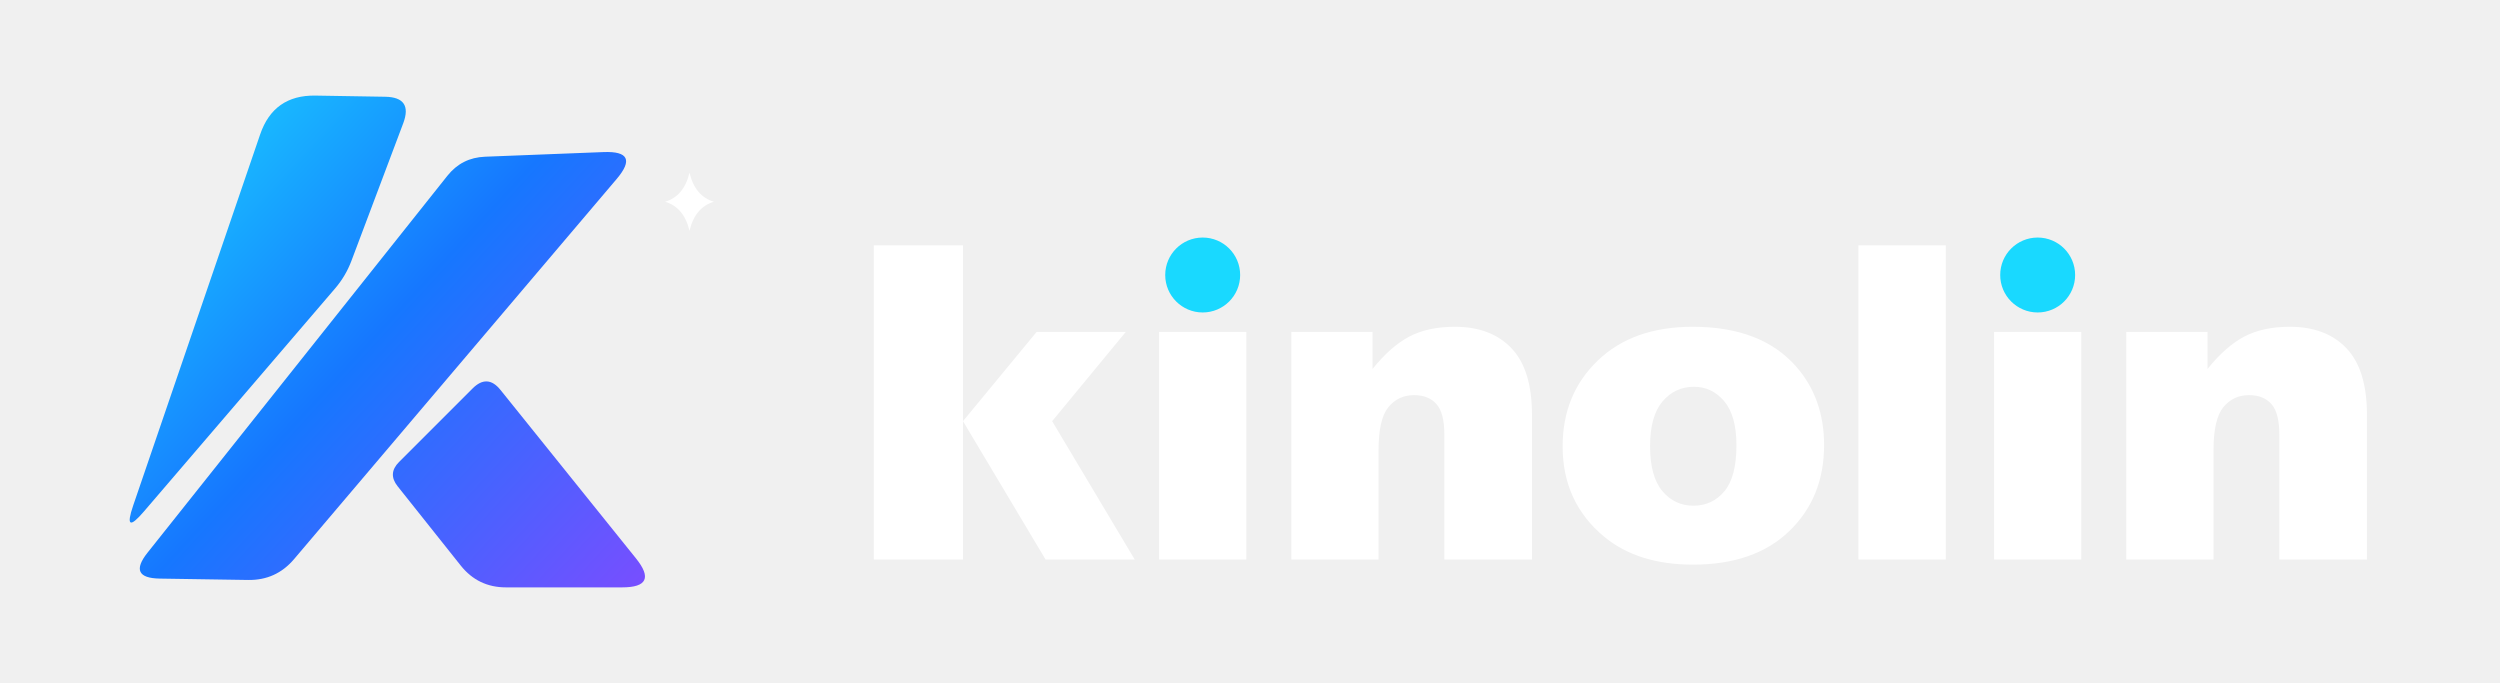
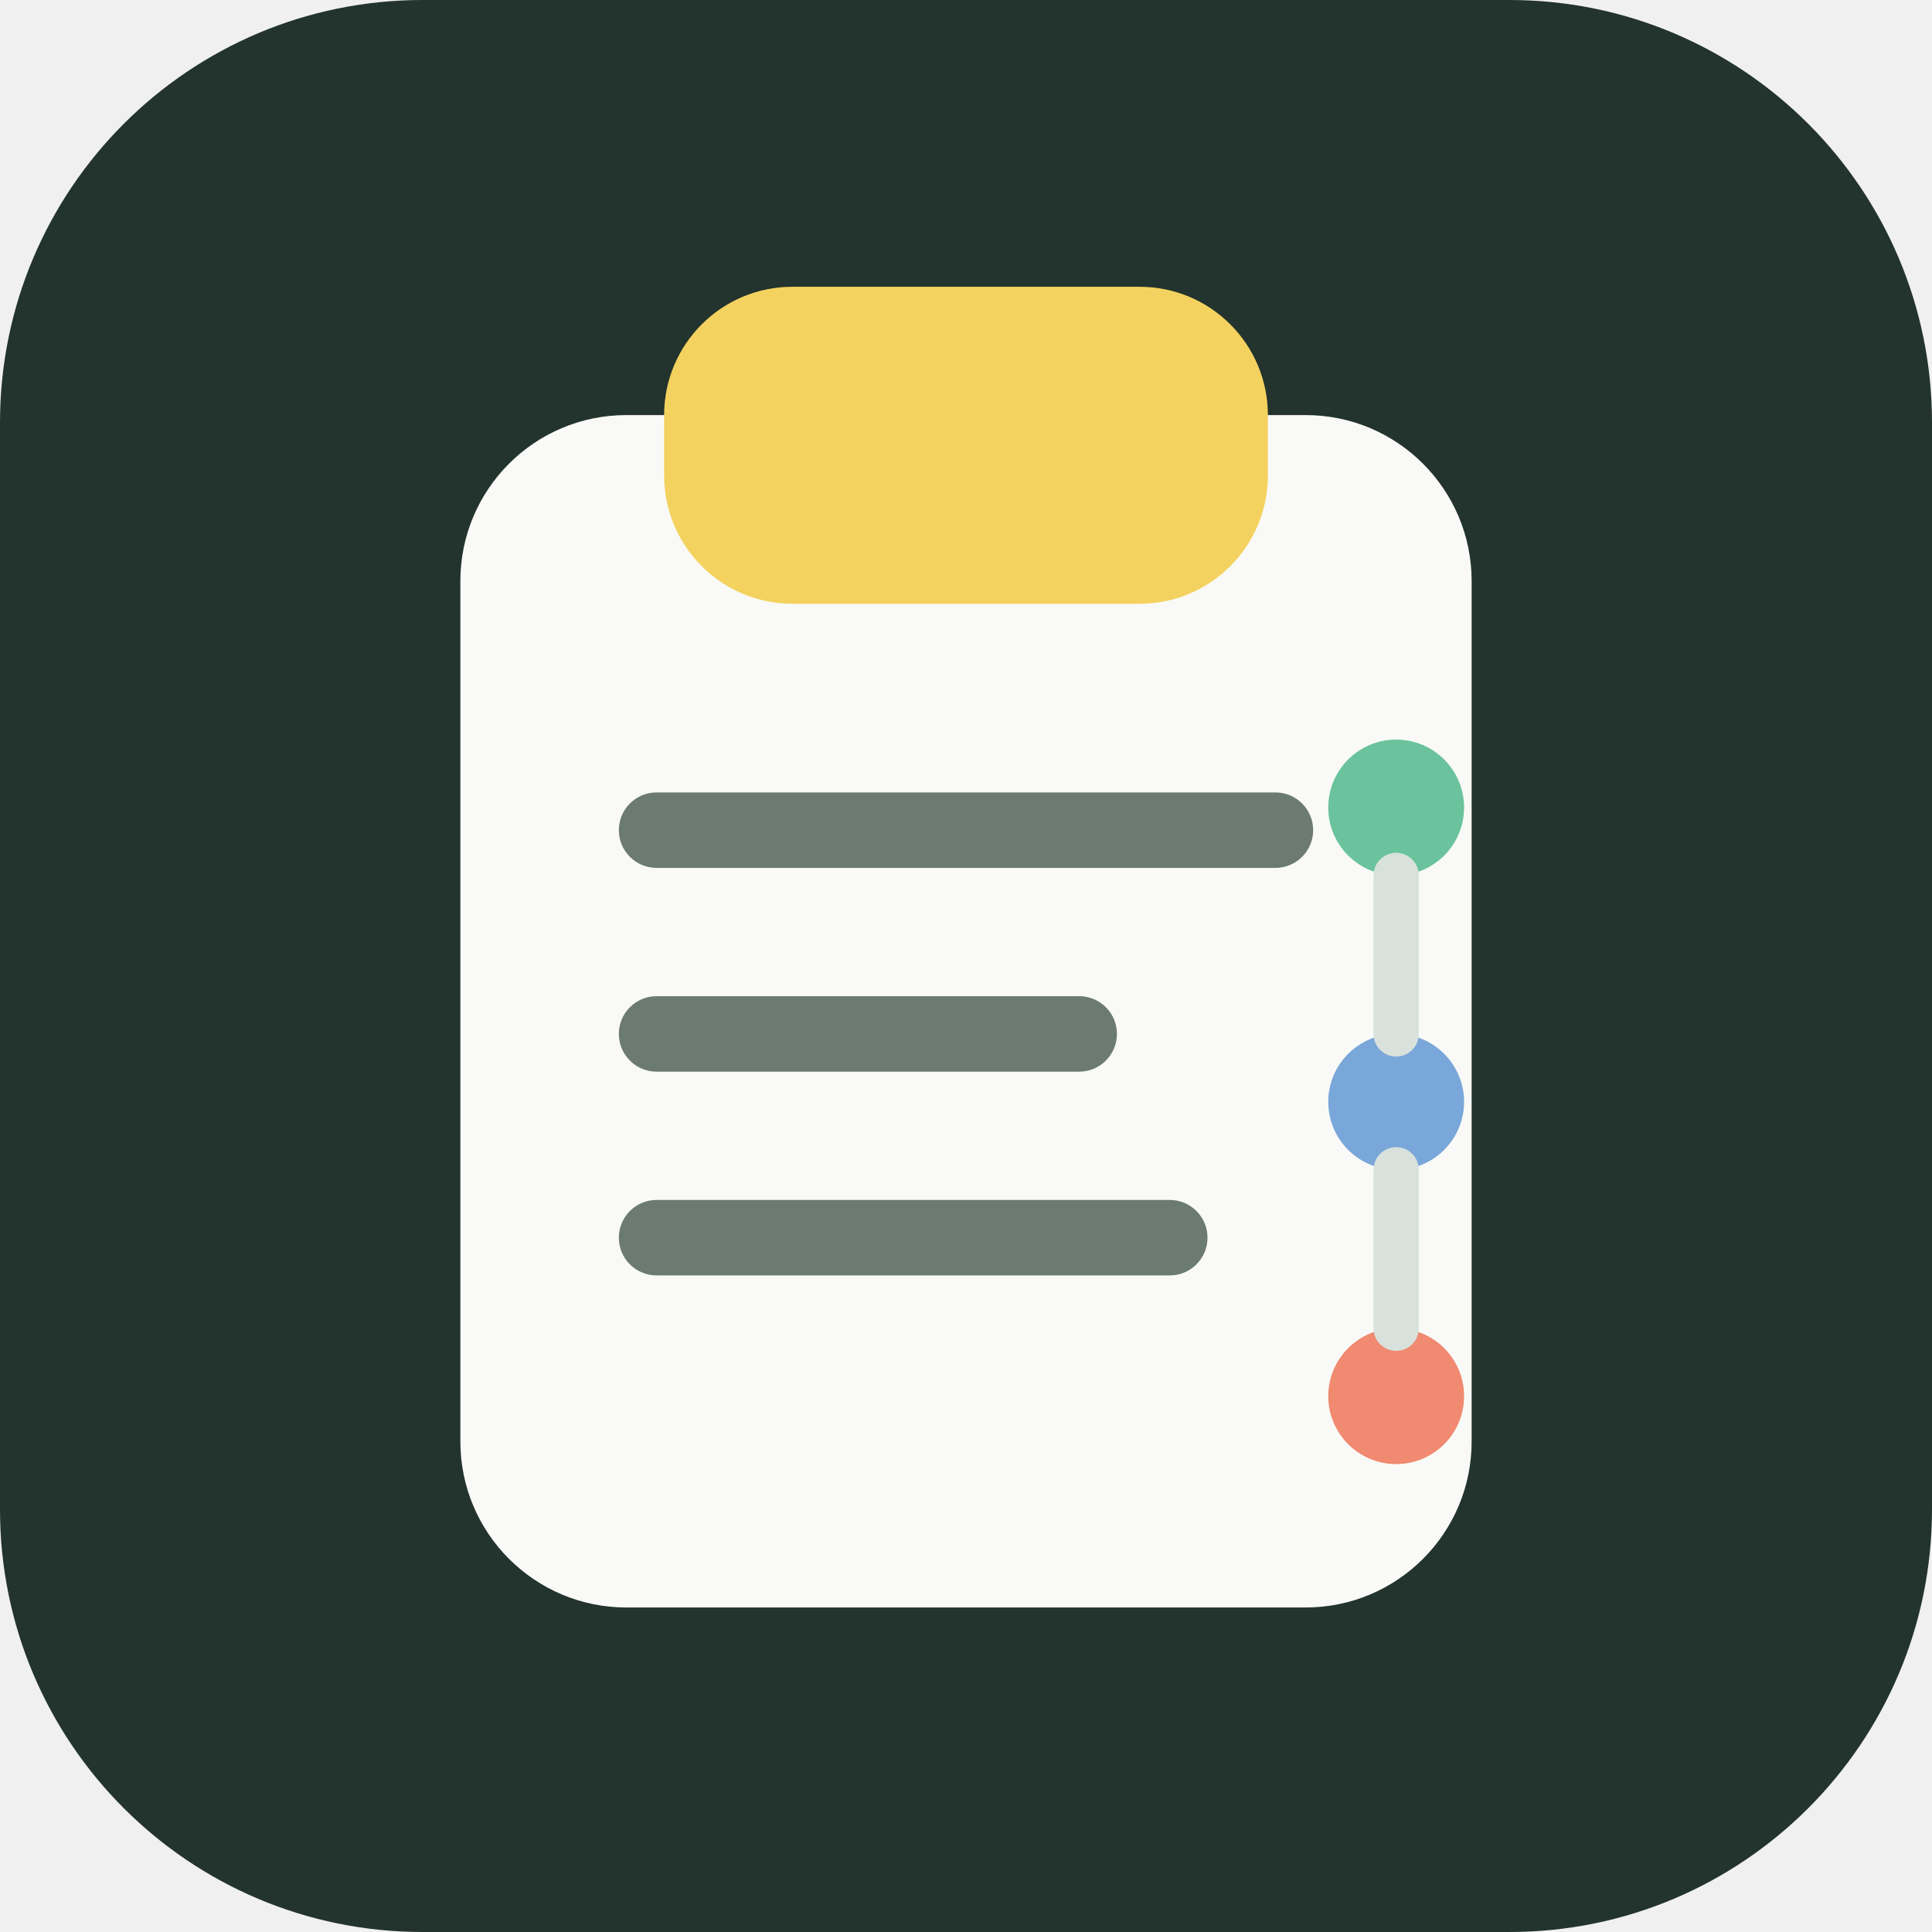
- <svg xmlns="http://www.w3.org/2000/svg" width="1528" height="417" viewBox="0 0 1527.86 417.04">
-   <defs>
-     <linearGradient id="kinolin-gradient" x1="74.84" y1="58" x2="402.86" y2="359.04" gradientUnits="userSpaceOnUse">
-       <stop offset="0" stop-color="#19D9FF" />
-       <stop offset="0.48" stop-color="#1677FF" />
-       <stop offset="1" stop-color="#7B4DFF" />
-     </linearGradient>
-   </defs>
-   <g id="kinolin-symbol">
-     <path id="k-stem" d="M 158.87 82.18 Q 167.14 58 192.7 58.43 L 235.3 59.14 Q 252.34 59.42 246.33 75.37 L 214.66 159.46 Q 211.16 168.76 204.69 176.31 L 87.78 312.71 Q 74.84 327.8 81.27 308.99 Z" fill="url(#kinolin-gradient)" />
-     <path id="k-diagonal" d="M 273.32 107.45 Q 282.16 96.34 296.35 95.79 L 368.8 92.96 Q 391.5 92.08 376.8 109.4 L 179.59 341.79 Q 168.56 354.78 151.52 354.51 L 97.56 353.67 Q 77.68 353.36 90.06 337.8 Z" fill="url(#kinolin-gradient)" />
-     <path id="k-lower" d="M 288.74 237.44 Q 297.78 228.4 305.79 238.36 L 388.62 341.34 Q 402.86 359.04 380.14 359.04 L 309.14 359.04 Q 292.1 359.04 281.49 345.71 L 242.91 297.24 Q 236.72 289.46 243.75 282.43 Z" fill="url(#kinolin-gradient)" />
-     <path id="spark" d="M 421.32 105.57 Q 424.73 119.91 436.23 123.32 Q 424.73 126.73 421.32 141.07 Q 417.91 126.73 406.41 123.32 Q 417.91 119.91 421.32 105.57 Z" fill="#FFFFFF" />
-   </g>
-   <g id="kinolin-wordmark" fill="#FFFFFF">
-     <g id="letter-k">
-       <path d="M533.99 149.96H588.49V257.44L633.5 202.88H688L642.99 257.44L693.46 342H638.96L588.49 257.44V342H533.99Z" />
-     </g>
-     <g id="letter-i">
-       <path d="M708.36 202.88H761.67V342H708.36Z" />
-     </g>
-     <g id="letter-n">
-       <path d="M789.19 202.88H838.83V225.54Q849.97 211.66 861.37 205.7Q872.76 199.74 889.14 199.74Q911.28 199.74 923.79 212.9Q936.3 226.07 936.3 253.58V342H882.72V265.5Q882.72 252.4 877.87 246.96Q873.02 241.53 864.25 241.53Q854.55 241.53 848.53 248.86Q842.5 256.2 842.5 275.19V342H789.19Z" />
-     </g>
-     <g id="letter-o">
-       <path d="M955.03 272.83Q955.03 241 976.52 220.37Q998 199.74 1034.55 199.74Q1076.34 199.74 1097.69 223.97Q1114.85 243.49 1114.85 272.05Q1114.85 304.14 1093.56 324.64Q1072.28 345.14 1034.68 345.14Q1001.15 345.14 980.45 328.11Q955.03 307.02 955.03 272.83Z M1008.48 272.7Q1008.48 291.3 1016.01 300.21Q1023.55 309.12 1034.94 309.12Q1046.47 309.12 1053.87 300.34Q1061.27 291.57 1061.27 272.18Q1061.27 254.1 1053.81 245.26Q1046.34 236.42 1035.34 236.42Q1023.68 236.42 1016.08 245.39Q1008.48 254.36 1008.48 272.7Z" />
-     </g>
-     <g id="letter-l">
-       <path d="M1135.82 149.96H1189.26V342H1135.82Z" />
-     </g>
-     <g id="letter-i-2">
-       <path d="M1218.74 202.88H1272.06V342H1218.74Z" />
-     </g>
-     <g id="letter-n-2">
-       <path d="M1299.57 202.88H1349.22V225.54Q1360.36 211.66 1371.75 205.7Q1383.15 199.74 1399.52 199.74Q1421.66 199.74 1434.17 212.9Q1446.68 226.07 1446.68 253.58V342H1393.11V265.5Q1393.11 252.4 1388.26 246.96Q1383.41 241.53 1374.64 241.53Q1364.94 241.53 1358.92 248.86Q1352.89 256.2 1352.89 275.19V342H1299.57Z" />
-     </g>
-     <circle id="idot-1" cx="735.01" cy="168.1" r="22.9" fill="#19D9FF" />
-     <circle id="idot-2" cx="1245.4" cy="168.1" r="22.9" fill="#19D9FF" />
-   </g>
+ <svg xmlns="http://www.w3.org/2000/svg" width="256" height="256" viewBox="0 0 256 256" role="img" aria-labelledby="title desc">
+   <rect width="256" height="256" rx="56" fill="#23332d" />
+   <rect x="61" y="55" width="134" height="158" rx="22" fill="#f9faf7" />
+   <rect x="88" y="38" width="80" height="42" rx="17" fill="#f4d25f" />
+   <rect x="82" y="105" width="92" height="10" rx="5" fill="#6b7a72" />
+   <rect x="82" y="132" width="66" height="10" rx="5" fill="#6b7a72" />
+   <rect x="82" y="159" width="78" height="10" rx="5" fill="#6b7a72" />
+   <circle cx="185" cy="107" r="9" fill="#6ac39c" />
+   <circle cx="185" cy="146" r="9" fill="#7aa7d9" />
+   <circle cx="185" cy="185" r="9" fill="#f08a70" />
+   <path d="M185 116v21M185 155v21" stroke="#d8e1dc" stroke-width="6" stroke-linecap="round" />
</svg>
